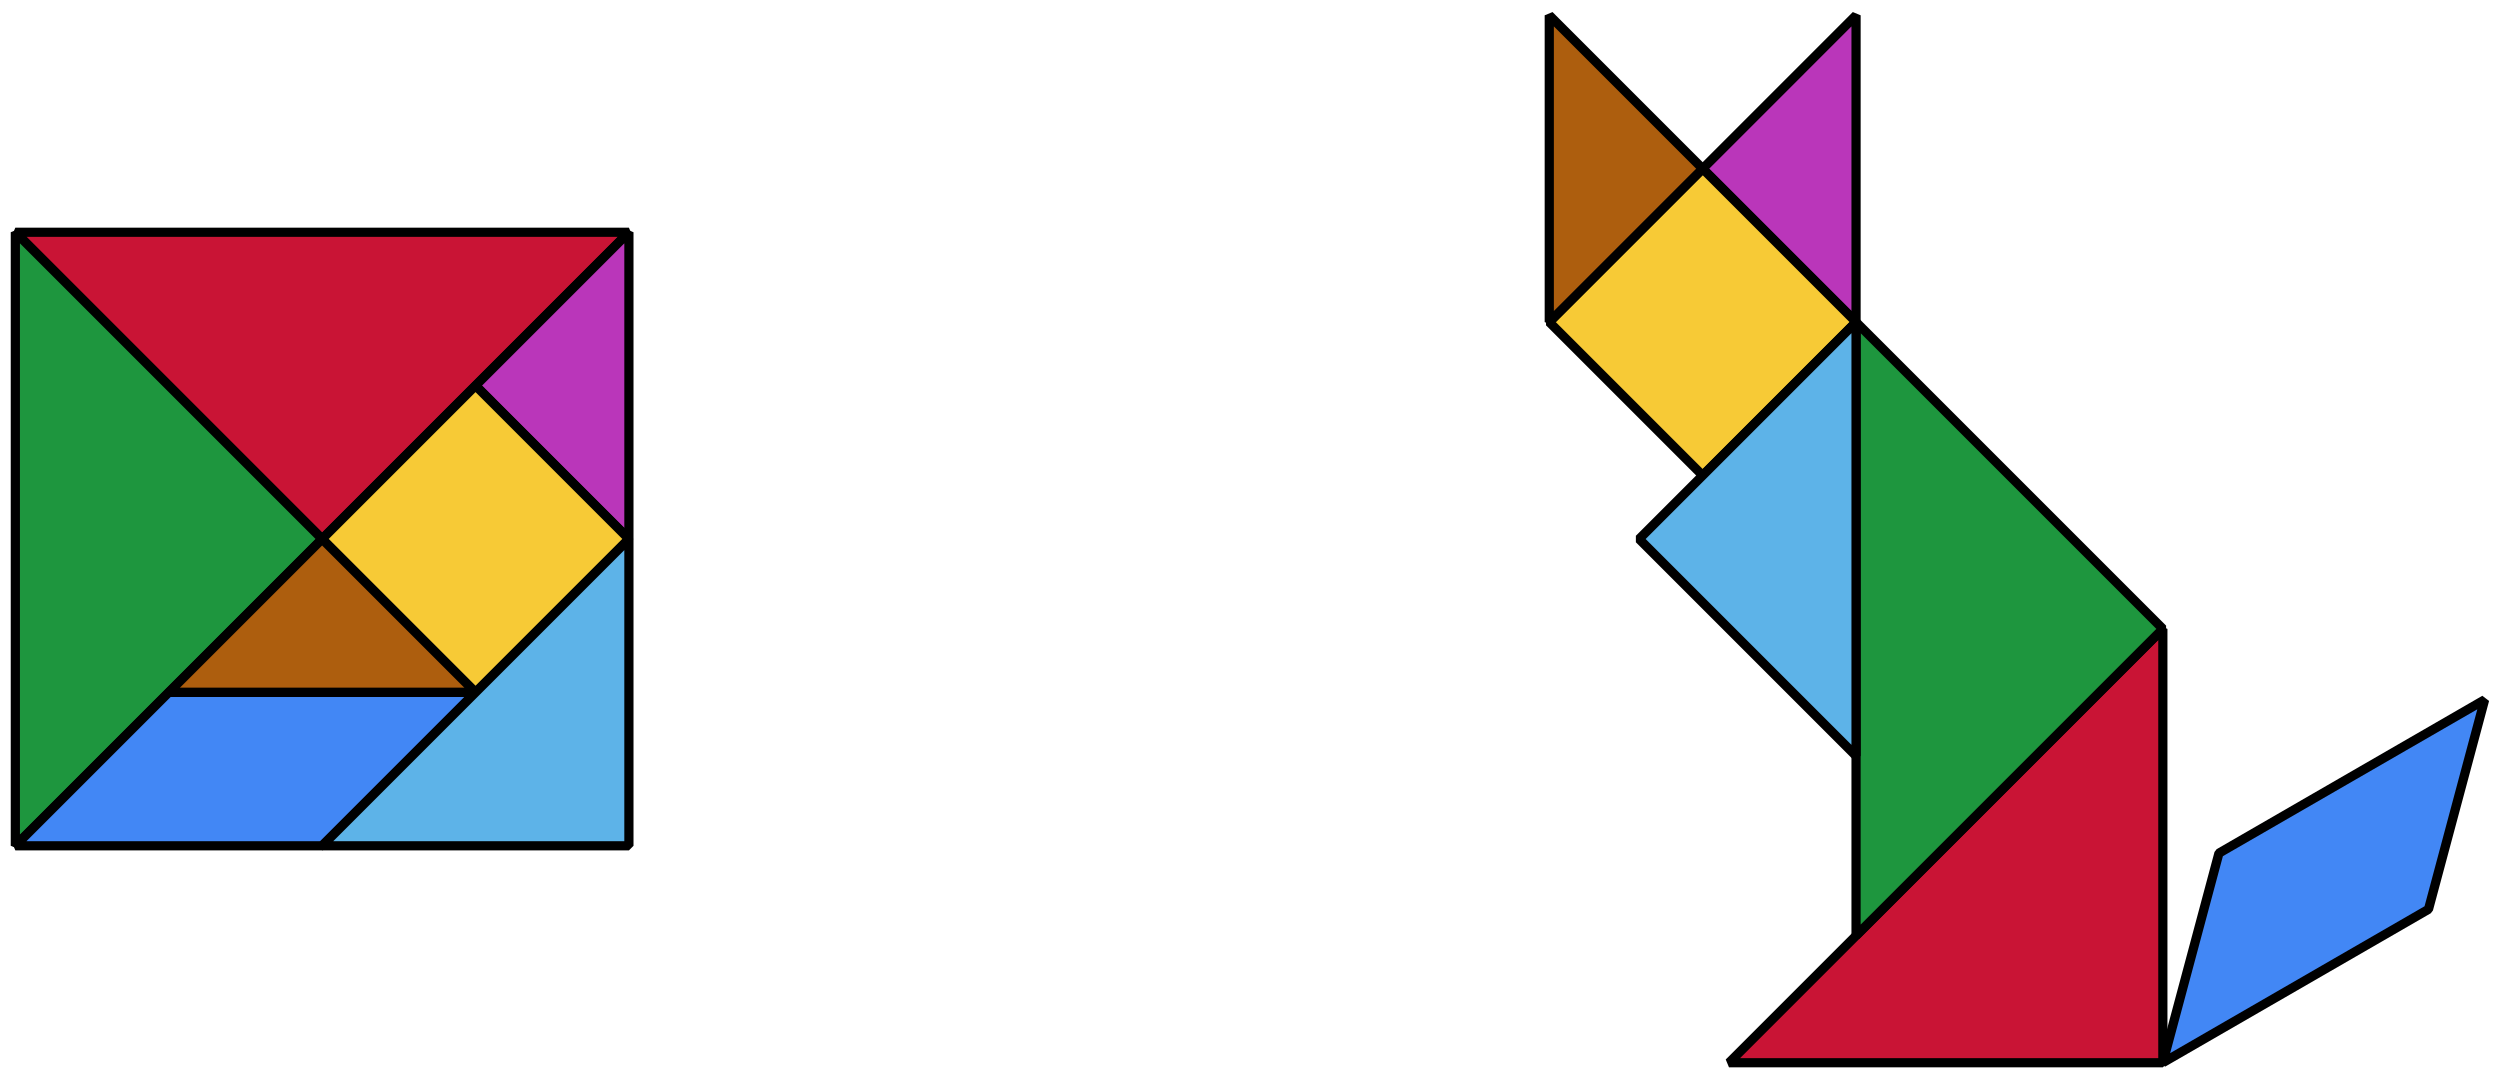
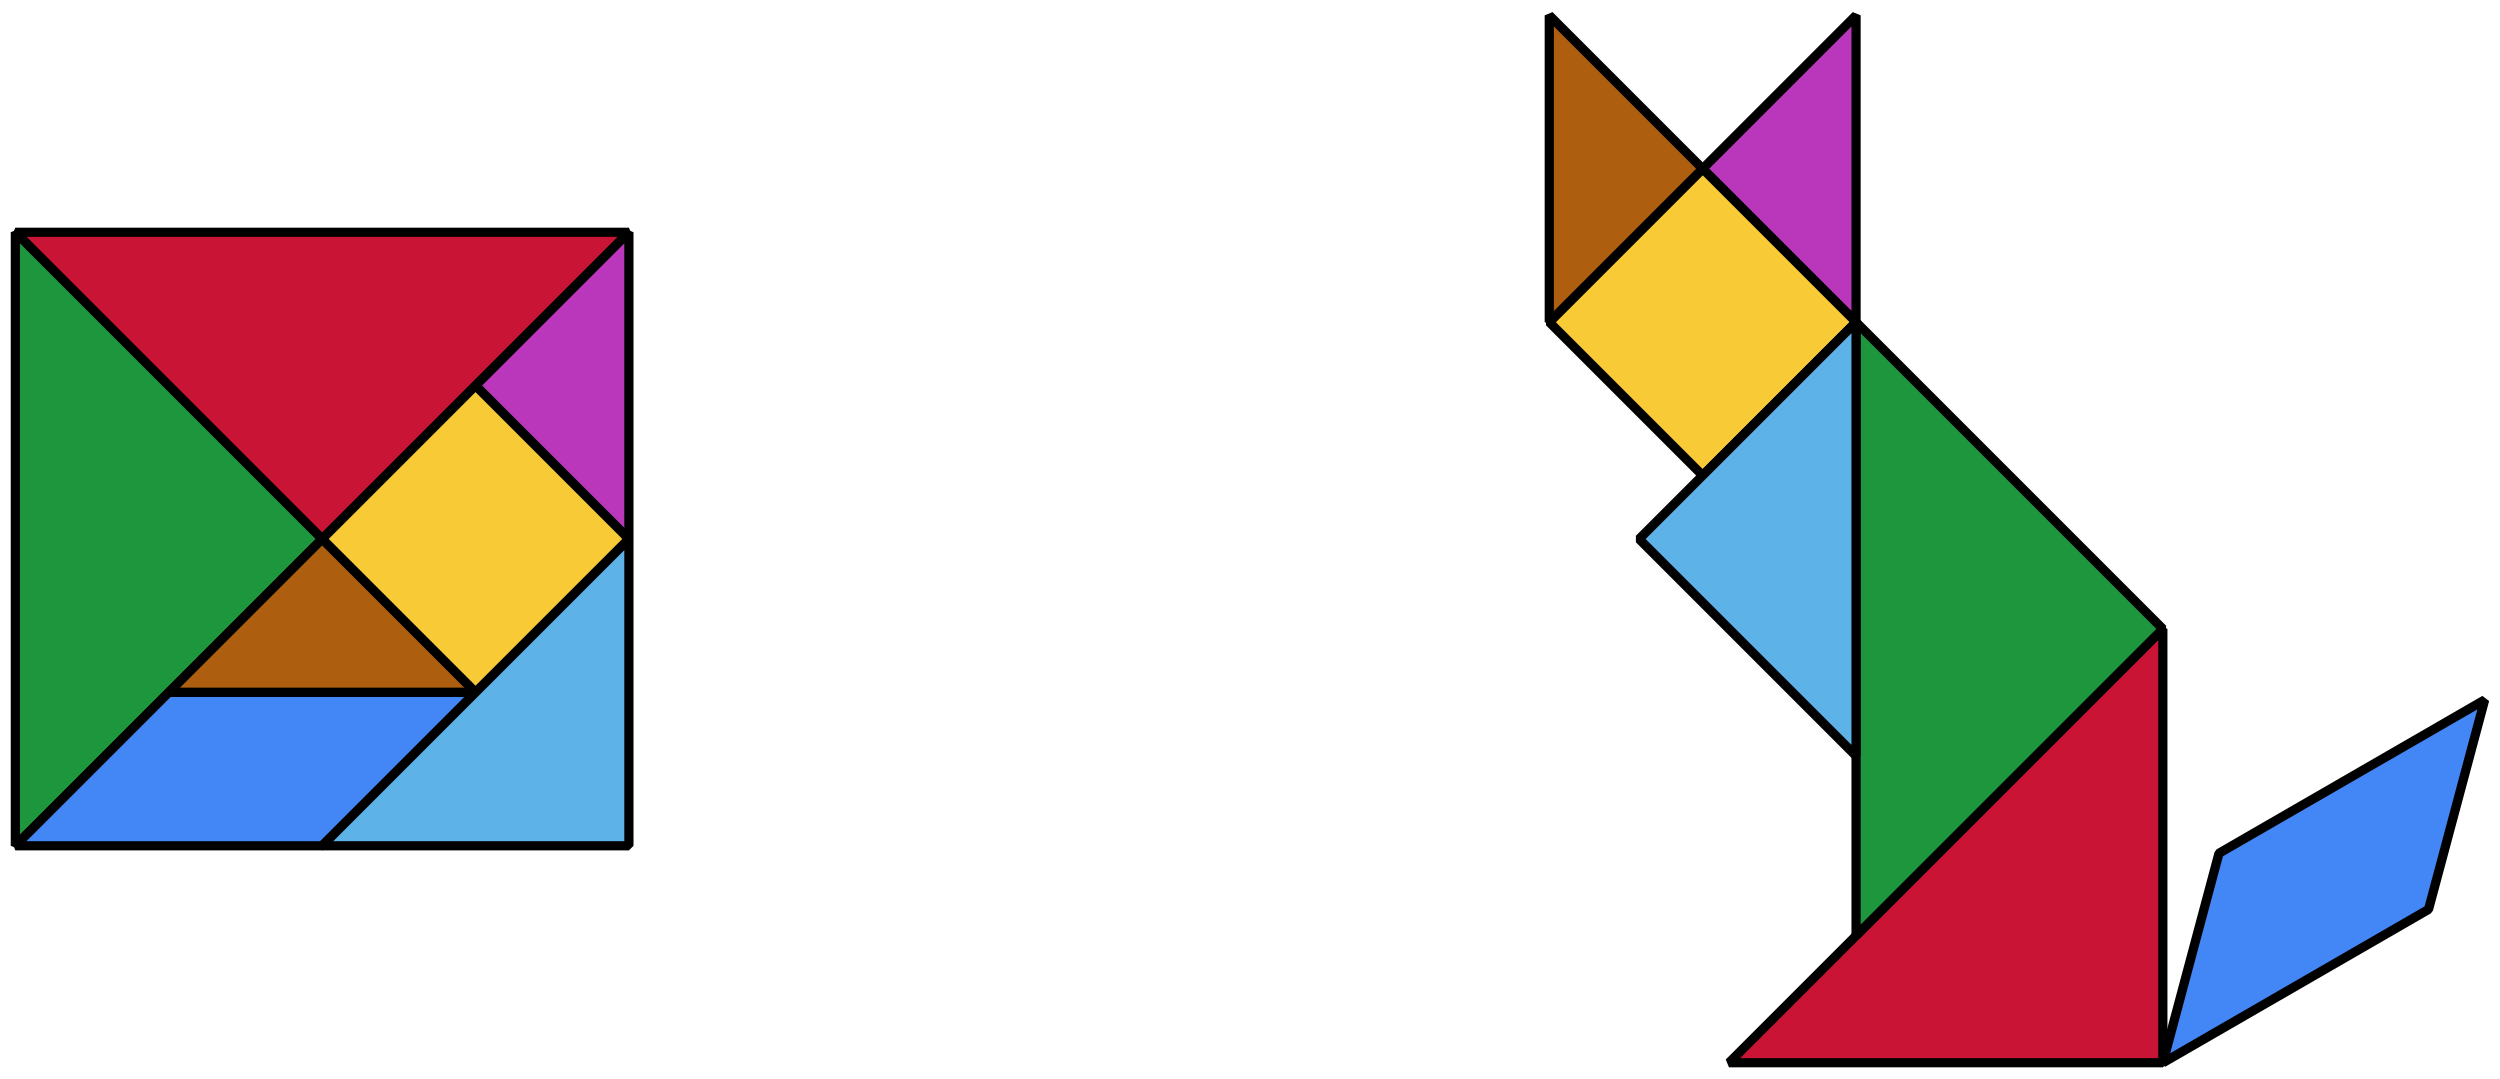
<svg xmlns="http://www.w3.org/2000/svg" version="1.1" viewBox="-0.1 -1.514 16.298 7.028">
-   <defs id="defs-1" />
-   <g id="g-1" transform="matrix(1,0,0,1,0,0)">
-     <polygon id="polygon-1" points="0,0 4,0 2,2" fill="#c91435" stroke-linejoin="bevel" stroke="#000000" stroke-width="0.06" />
-     <polygon id="polygon-2" points="0,0 0,4 2,2" fill="#1e963e" stroke-linejoin="bevel" stroke="#000000" stroke-width="0.06" />
-     <polygon id="polygon-3" points="4,0 4,2 3,1" fill="#ba36ba" stroke-linejoin="bevel" stroke="#000000" stroke-width="0.06" />
-     <polygon id="polygon-4" points="2,2 3,1 4,2 3,3" fill="#f7ca36" stroke-linejoin="bevel" stroke="#000000" stroke-width="0.06" />
-     <polygon id="polygon-5" points="2,2 3,3 1,3" fill="#ad5e0e" stroke-linejoin="bevel" stroke="#000000" stroke-width="0.06" />
-     <polygon id="polygon-6" points="0,4 2,4 3,3 1,3" fill="#4287f5" stroke-linejoin="bevel" stroke="#000000" stroke-width="0.06" />
-     <polygon id="polygon-7" points="4,4 4,2 2,4" fill="#5db3e8" stroke-linejoin="bevel" stroke="#000000" stroke-width="0.06" />
+   <g>
+     <polygon points="0,0 4,0 2,2" fill="#c91435" stroke-linejoin="bevel" stroke-width="0.06" stroke="#000000" />
+     <polygon points="0,0 0,4 2,2" fill="#1e963e" stroke-linejoin="bevel" stroke-width="0.06" stroke="#000000" />
+     <polygon points="4,0 4,2 3,1" fill="#ba36ba" stroke-linejoin="bevel" stroke-width="0.06" stroke="#000000" />
+     <polygon points="2,2 3,1 4,2 3,3" fill="#f7ca36" stroke-linejoin="bevel" stroke-width="0.06" stroke="#000000" />
+     <polygon points="2,2 3,3 1,3" fill="#ad5e0e" stroke-linejoin="bevel" stroke-width="0.06" stroke="#000000" />
+     <polygon points="0,4 2,4 3,3 1,3" fill="#4287f5" stroke-linejoin="bevel" stroke-width="0.06" stroke="#000000" />
+     <polygon points="4,4 4,2 2,4" fill="#5db3e8" stroke-linejoin="bevel" stroke-width="0.06" stroke="#000000" />
  </g>
-   <g id="g-2" transform="matrix(1,0,0,1,10,-1.414214)">
-     <polygon id="polygon-8" points="0,4 4,4 2,6" fill="#c91435" stroke-linejoin="bevel" stroke="#000000" stroke-width="0.06" transform="matrix(0.7071068,-0.7071068,0.7071068,0.7071068,-1.656854,4)" />
-     <polygon id="polygon-9" points="2,2 2,6 4,4" fill="#1e963e" stroke-linejoin="bevel" stroke="#000000" stroke-width="0.06" />
-     <polygon id="polygon-10" points="2,0 2,2 1,1" fill="#ba36ba" stroke-linejoin="bevel" stroke="#000000" stroke-width="0.06" />
-     <polygon id="polygon-11" points="0,2 1,1 2,2 1,3" fill="#f7ca36" stroke-linejoin="bevel" stroke="#000000" stroke-width="0.06" />
-     <polygon id="polygon-12" points="1,-1 2,0 0,0" fill="#ad5e0e" stroke-linejoin="bevel" stroke="#000000" stroke-width="0.06" transform="matrix(6.123233995736766e-17,1,-1,6.123233995736766e-17,0,0)" />
-     <polygon id="polygon-13" points="4,6.828 6,6.828 7,5.828 5,5.828" fill="#4287f5" stroke-linejoin="bevel" stroke="#000000" stroke-width="0.06" transform="matrix(0.8660254,-0.5,0.5,0.8660254,-2.878315,2.914836)" />
-     <polygon id="polygon-14" points="4,2 4,0 2,2" fill="#5db3e8" stroke-linejoin="bevel" stroke="#000000" stroke-width="0.06" transform="matrix(-0.7071068,0.7071068,-0.7071068,-0.7071068,4.828427,2)" />
+   <g transform="matrix(1,0,0,1,10,0)">
+     <polygon points="1,3 5,3 3,5" fill="#c91435" stroke-linejoin="bevel" stroke-width="0.06" stroke="#000000" transform="matrix(0.7071068,-0.7071068,0.7071068,0.7071068,-1.656854,4)" />
+     <polygon points="2,0.586 2,4.586 4,2.586" fill="#1e963e" stroke-linejoin="bevel" stroke-width="0.06" stroke="#000000" />
+     <polygon points="2,-1.414 2,0.586 1,-0.414" fill="#ba36ba" stroke-linejoin="bevel" stroke-width="0.06" stroke="#000000" />
+     <polygon points="0,0.586 1,-0.414 2,0.586 1,1.586" fill="#f7ca36" stroke-linejoin="bevel" stroke-width="0.06" stroke="#000000" />
+     <polygon points="-0.414,-1 0.586,0 -1.414,0" fill="#ad5e0e" stroke-linejoin="bevel" stroke-width="0.06" stroke="#000000" transform="matrix(6.123233995736766e-17,1,-1,6.123233995736766e-17,0,0)" />
+     <polygon points="4.707,5.604 6.707,5.604 7.707,4.604 5.707,4.604" fill="#4287f5" stroke-linejoin="bevel" stroke-width="0.06" stroke="#000000" transform="matrix(0.8660254,-0.5,0.5,0.8660254,-2.878315,2.914836)" />
+     <polygon points="3,3 3,1 1,3" fill="#5db3e8" stroke-linejoin="bevel" stroke-width="0.06" stroke="#000000" transform="matrix(-0.7071068,0.7071068,-0.7071068,-0.7071068,4.828427,2)" />
  </g>
</svg>
